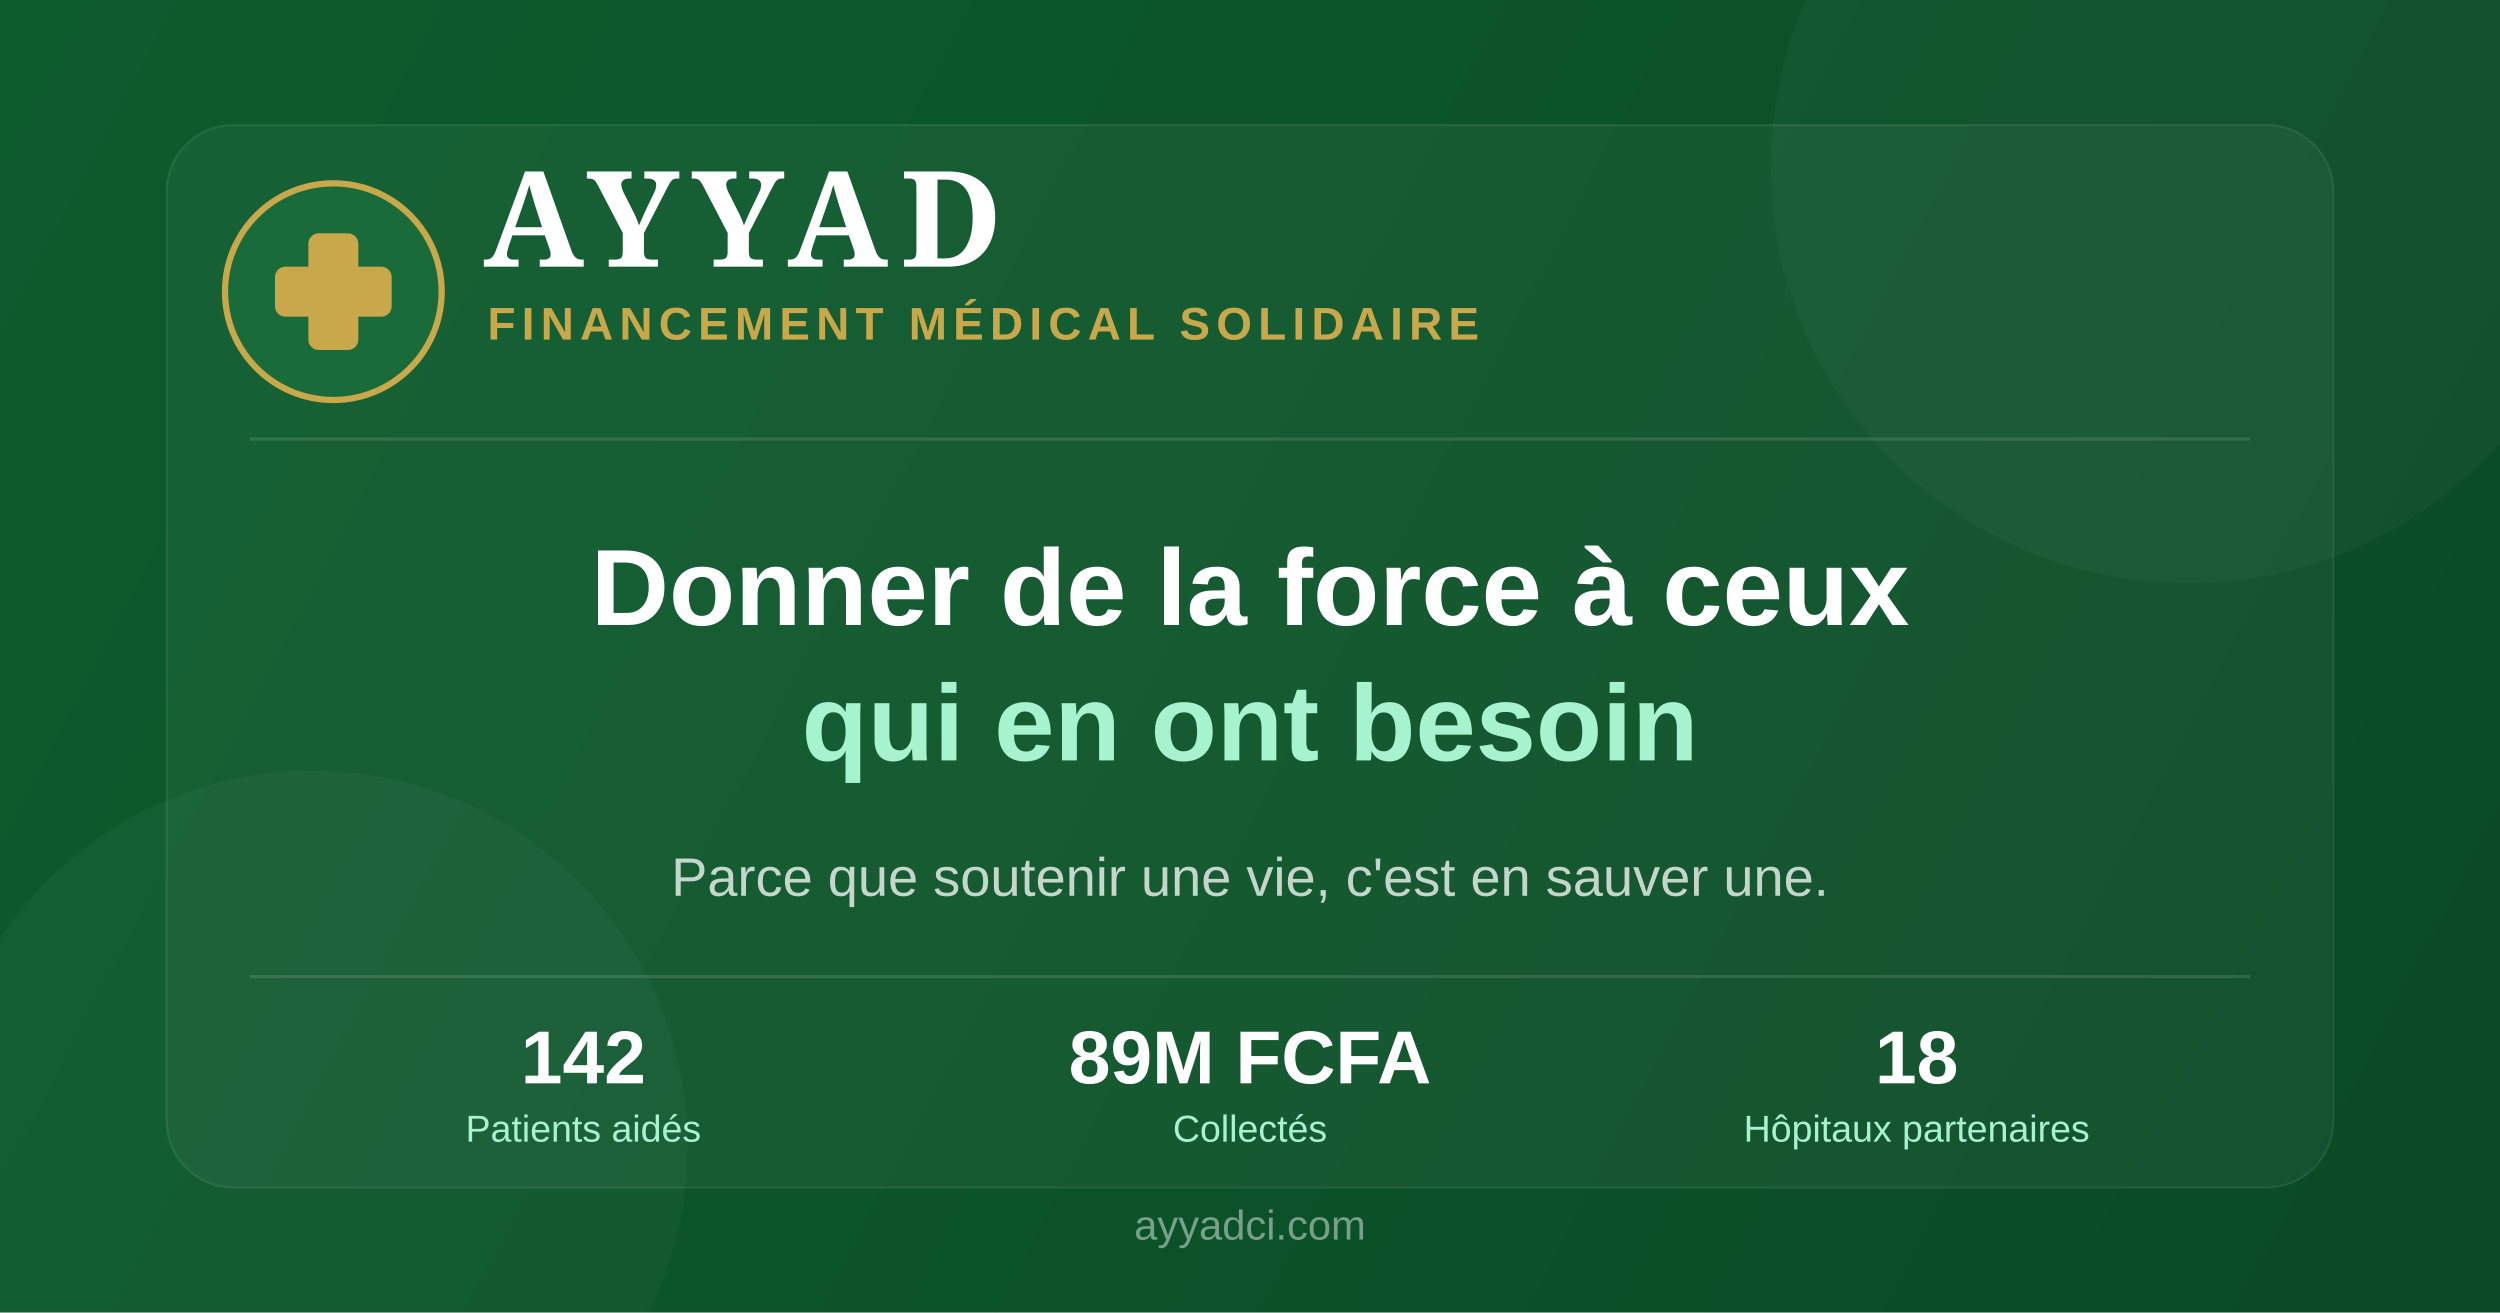
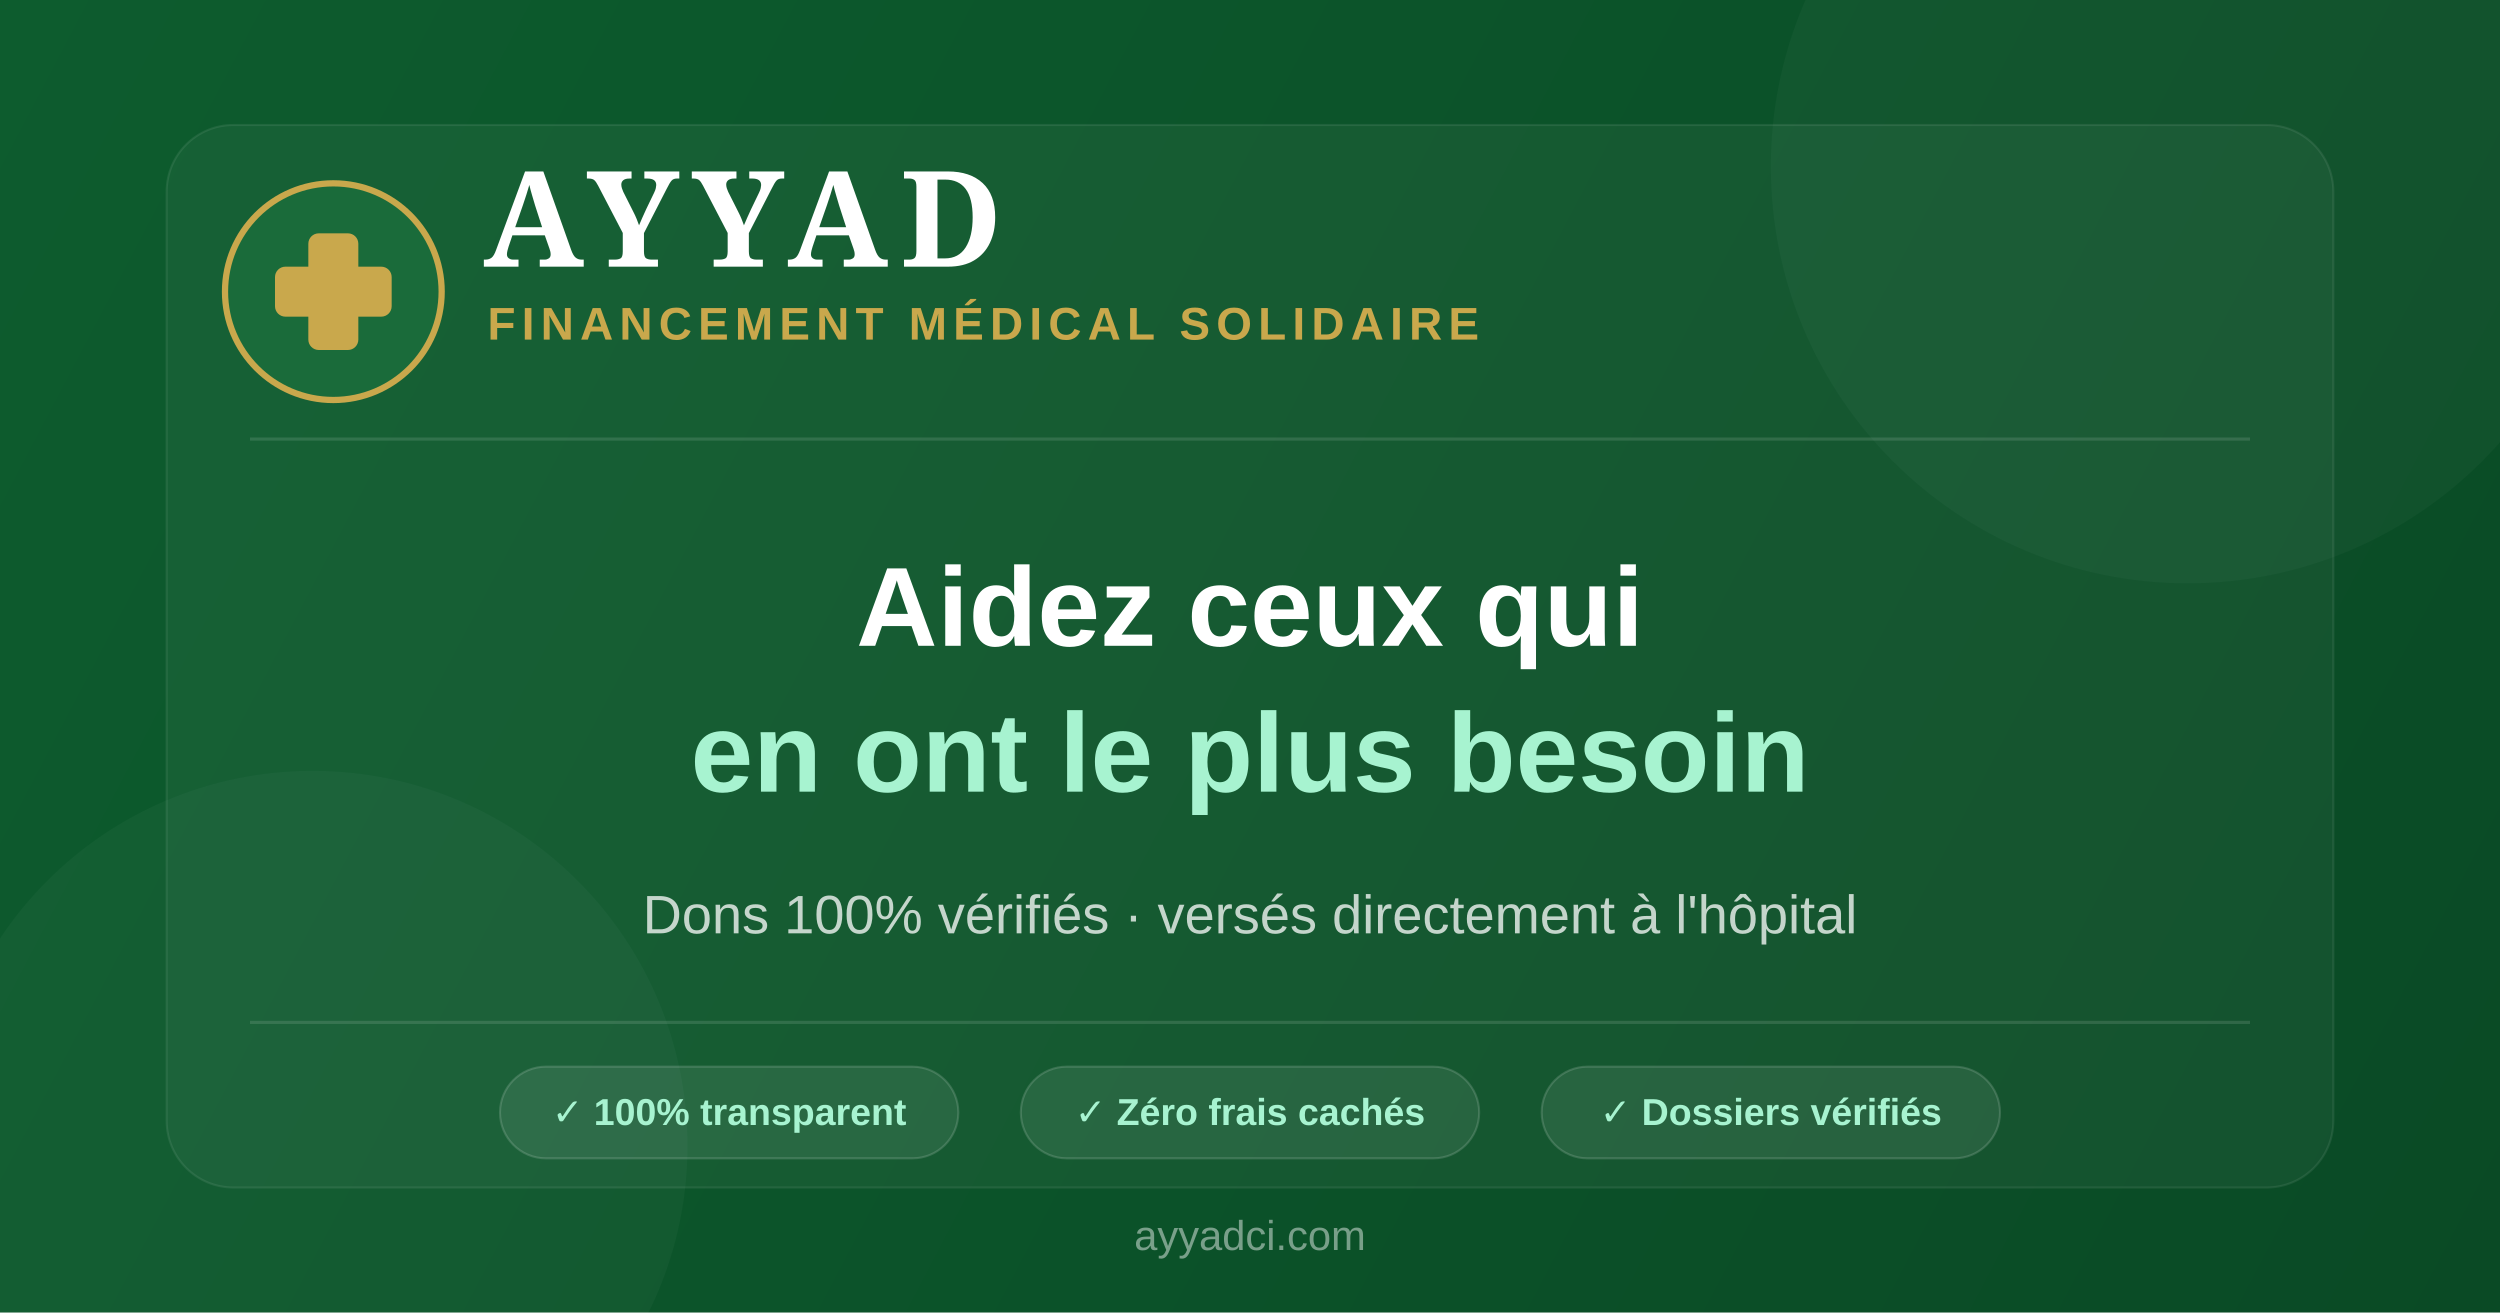
<svg xmlns="http://www.w3.org/2000/svg" width="1200" height="630" viewBox="0 0 1200 630" fill="none">
  <defs>
    <linearGradient id="bg" x1="0" y1="0" x2="1200" y2="630" gradientUnits="userSpaceOnUse">
      <stop offset="0%" stop-color="#0d5c2e" />
      <stop offset="100%" stop-color="#0a4a25" />
    </linearGradient>
  </defs>
  <rect width="1200" height="630" fill="url(#bg)" />
  <circle cx="1050" cy="80" r="200" fill="#ffffff" fill-opacity="0.03" />
  <circle cx="150" cy="550" r="180" fill="#ffffff" fill-opacity="0.03" />
  <rect x="80" y="60" width="1040" height="510" rx="32" fill="#ffffff" fill-opacity="0.04" stroke="#ffffff" stroke-opacity="0.08" stroke-width="1" />
  <circle cx="160" cy="140" r="52" fill="#1a6b3a" />
  <circle cx="160" cy="140" r="52" fill="none" stroke="#C9A84C" stroke-width="3" />
  <rect x="148" y="112" width="24" height="56" rx="5" fill="#C9A84C" />
  <rect x="132" y="128" width="56" height="24" rx="5" fill="#C9A84C" />
  <text x="232" y="128" font-family="Georgia, serif" font-size="64" font-weight="900" fill="white" letter-spacing="6">AYYAD</text>
  <text x="234" y="163" font-family="Arial, sans-serif" font-size="22" fill="#C9A84C" letter-spacing="3" font-weight="600">FINANCEMENT MÉDICAL SOLIDAIRE</text>
  <rect x="120" y="210" width="960" height="1.5" fill="#ffffff" fill-opacity="0.12" />
-   <text x="600" y="300" font-family="Arial, sans-serif" font-size="52" font-weight="900" fill="white" text-anchor="middle">Donner de la force à ceux</text>
-   <text x="600" y="365" font-family="Arial, sans-serif" font-size="52" font-weight="900" fill="#a7f3d0" text-anchor="middle">qui en ont besoin</text>
-   <text x="600" y="430" font-family="Arial, sans-serif" font-size="26" fill="#ffffff" fill-opacity="0.75" text-anchor="middle">Parce que soutenir une vie, c'est en sauver une.</text>
-   <rect x="120" y="468" width="960" height="1.5" fill="#ffffff" fill-opacity="0.12" />
-   <text x="280" y="520" font-family="Arial, sans-serif" font-size="36" font-weight="900" fill="white" text-anchor="middle">142</text>
-   <text x="280" y="548" font-family="Arial, sans-serif" font-size="18" fill="#a7f3d0" text-anchor="middle">Patients aidés</text>
-   <text x="600" y="520" font-family="Arial, sans-serif" font-size="36" font-weight="900" fill="white" text-anchor="middle">89M FCFA</text>
-   <text x="600" y="548" font-family="Arial, sans-serif" font-size="18" fill="#a7f3d0" text-anchor="middle">Collectés</text>
-   <text x="920" y="520" font-family="Arial, sans-serif" font-size="36" font-weight="900" fill="white" text-anchor="middle">18</text>
-   <text x="920" y="548" font-family="Arial, sans-serif" font-size="18" fill="#a7f3d0" text-anchor="middle">Hôpitaux partenaires</text>
-   <text x="600" y="595" font-family="Arial, sans-serif" font-size="20" fill="#ffffff" fill-opacity="0.45" text-anchor="middle">ayyadci.com</text>
+   <text x="600" y="310" font-family="Arial, sans-serif" font-size="54" font-weight="900" fill="white" text-anchor="middle">Aidez ceux qui</text>
+   <text x="600" y="380" font-family="Arial, sans-serif" font-size="54" font-weight="900" fill="#a7f3d0" text-anchor="middle">en ont le plus besoin</text>
+   <text x="600" y="448" font-family="Arial, sans-serif" font-size="26" fill="#ffffff" fill-opacity="0.75" text-anchor="middle">Dons 100% vérifiés · versés directement à l'hôpital</text>
+   <rect x="120" y="490" width="960" height="1.5" fill="#ffffff" fill-opacity="0.12" />
+   <rect x="240" y="512" width="220" height="44" rx="22" fill="#ffffff" fill-opacity="0.08" stroke="#ffffff" stroke-opacity="0.15" stroke-width="1" />
+   <text x="350" y="540" font-family="Arial, sans-serif" font-size="18" fill="#a7f3d0" text-anchor="middle" font-weight="600">✓ 100% transparent</text>
+   <rect x="490" y="512" width="220" height="44" rx="22" fill="#ffffff" fill-opacity="0.08" stroke="#ffffff" stroke-opacity="0.15" stroke-width="1" />
+   <text x="600" y="540" font-family="Arial, sans-serif" font-size="18" fill="#a7f3d0" text-anchor="middle" font-weight="600">✓ Zéro frais cachés</text>
+   <rect x="740" y="512" width="220" height="44" rx="22" fill="#ffffff" fill-opacity="0.08" stroke="#ffffff" stroke-opacity="0.15" stroke-width="1" />
+   <text x="850" y="540" font-family="Arial, sans-serif" font-size="18" fill="#a7f3d0" text-anchor="middle" font-weight="600">✓ Dossiers vérifiés</text>
+   <text x="600" y="600" font-family="Arial, sans-serif" font-size="20" fill="#ffffff" fill-opacity="0.45" text-anchor="middle">ayyadci.com</text>
</svg>
